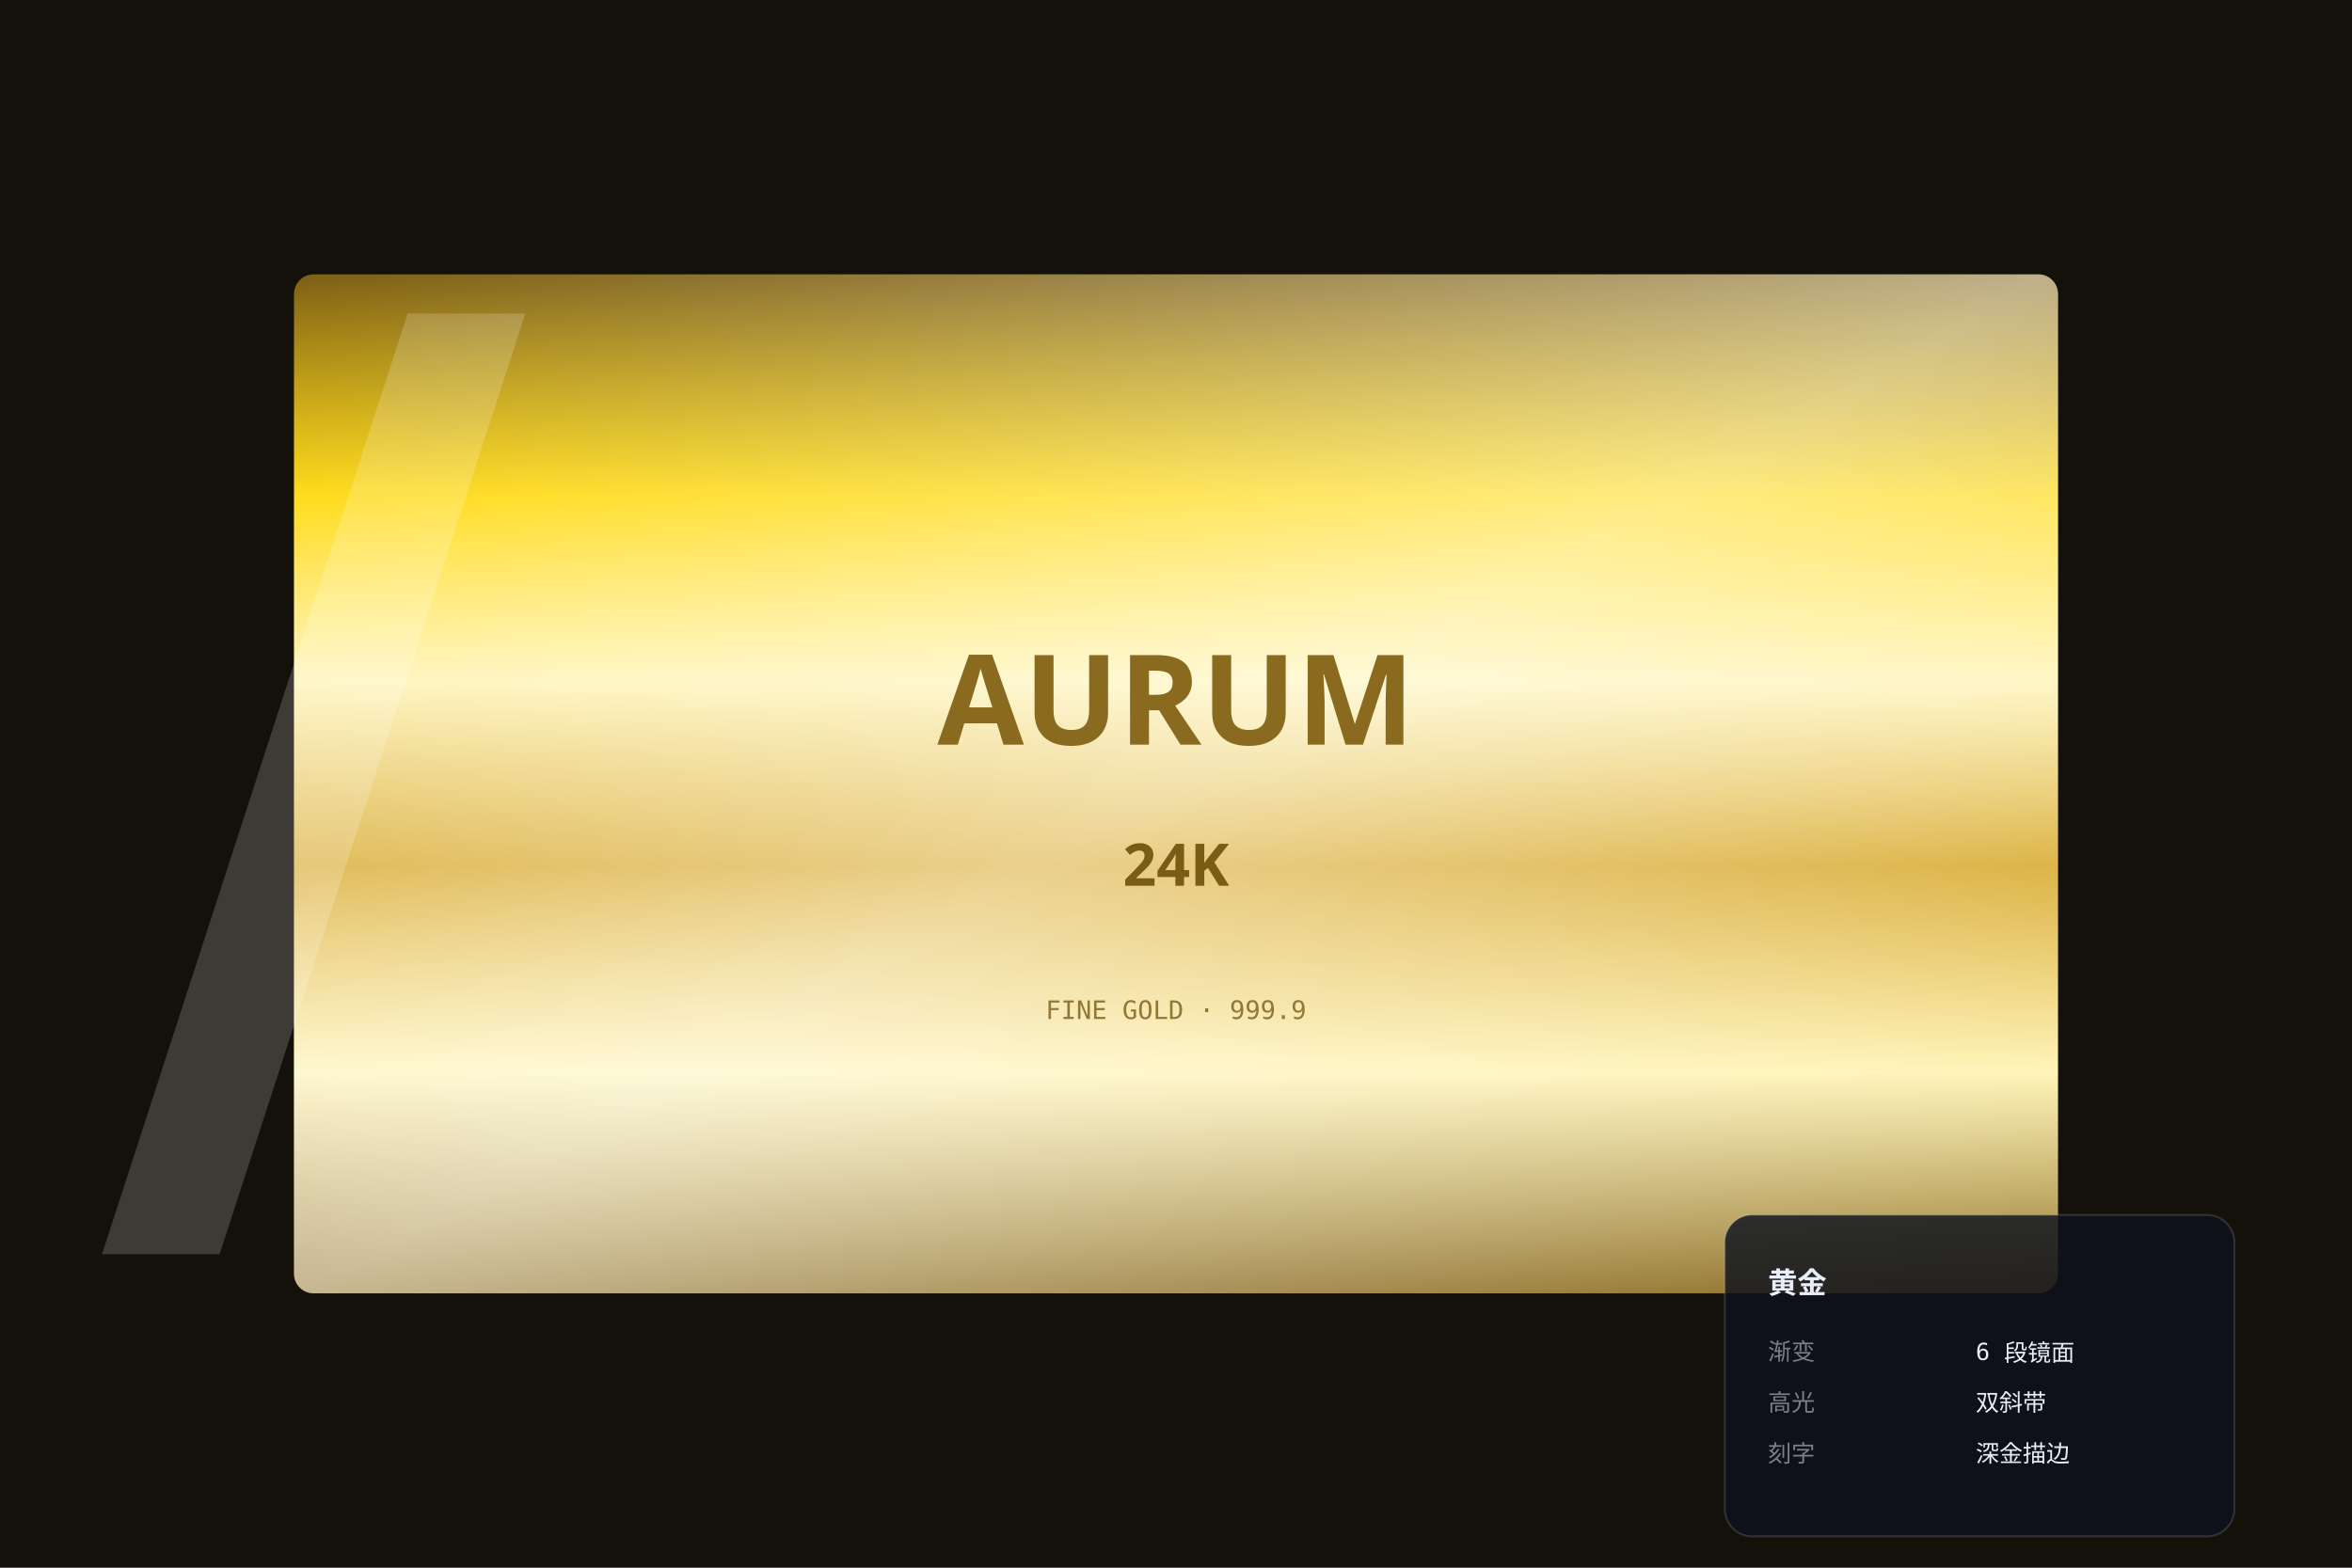
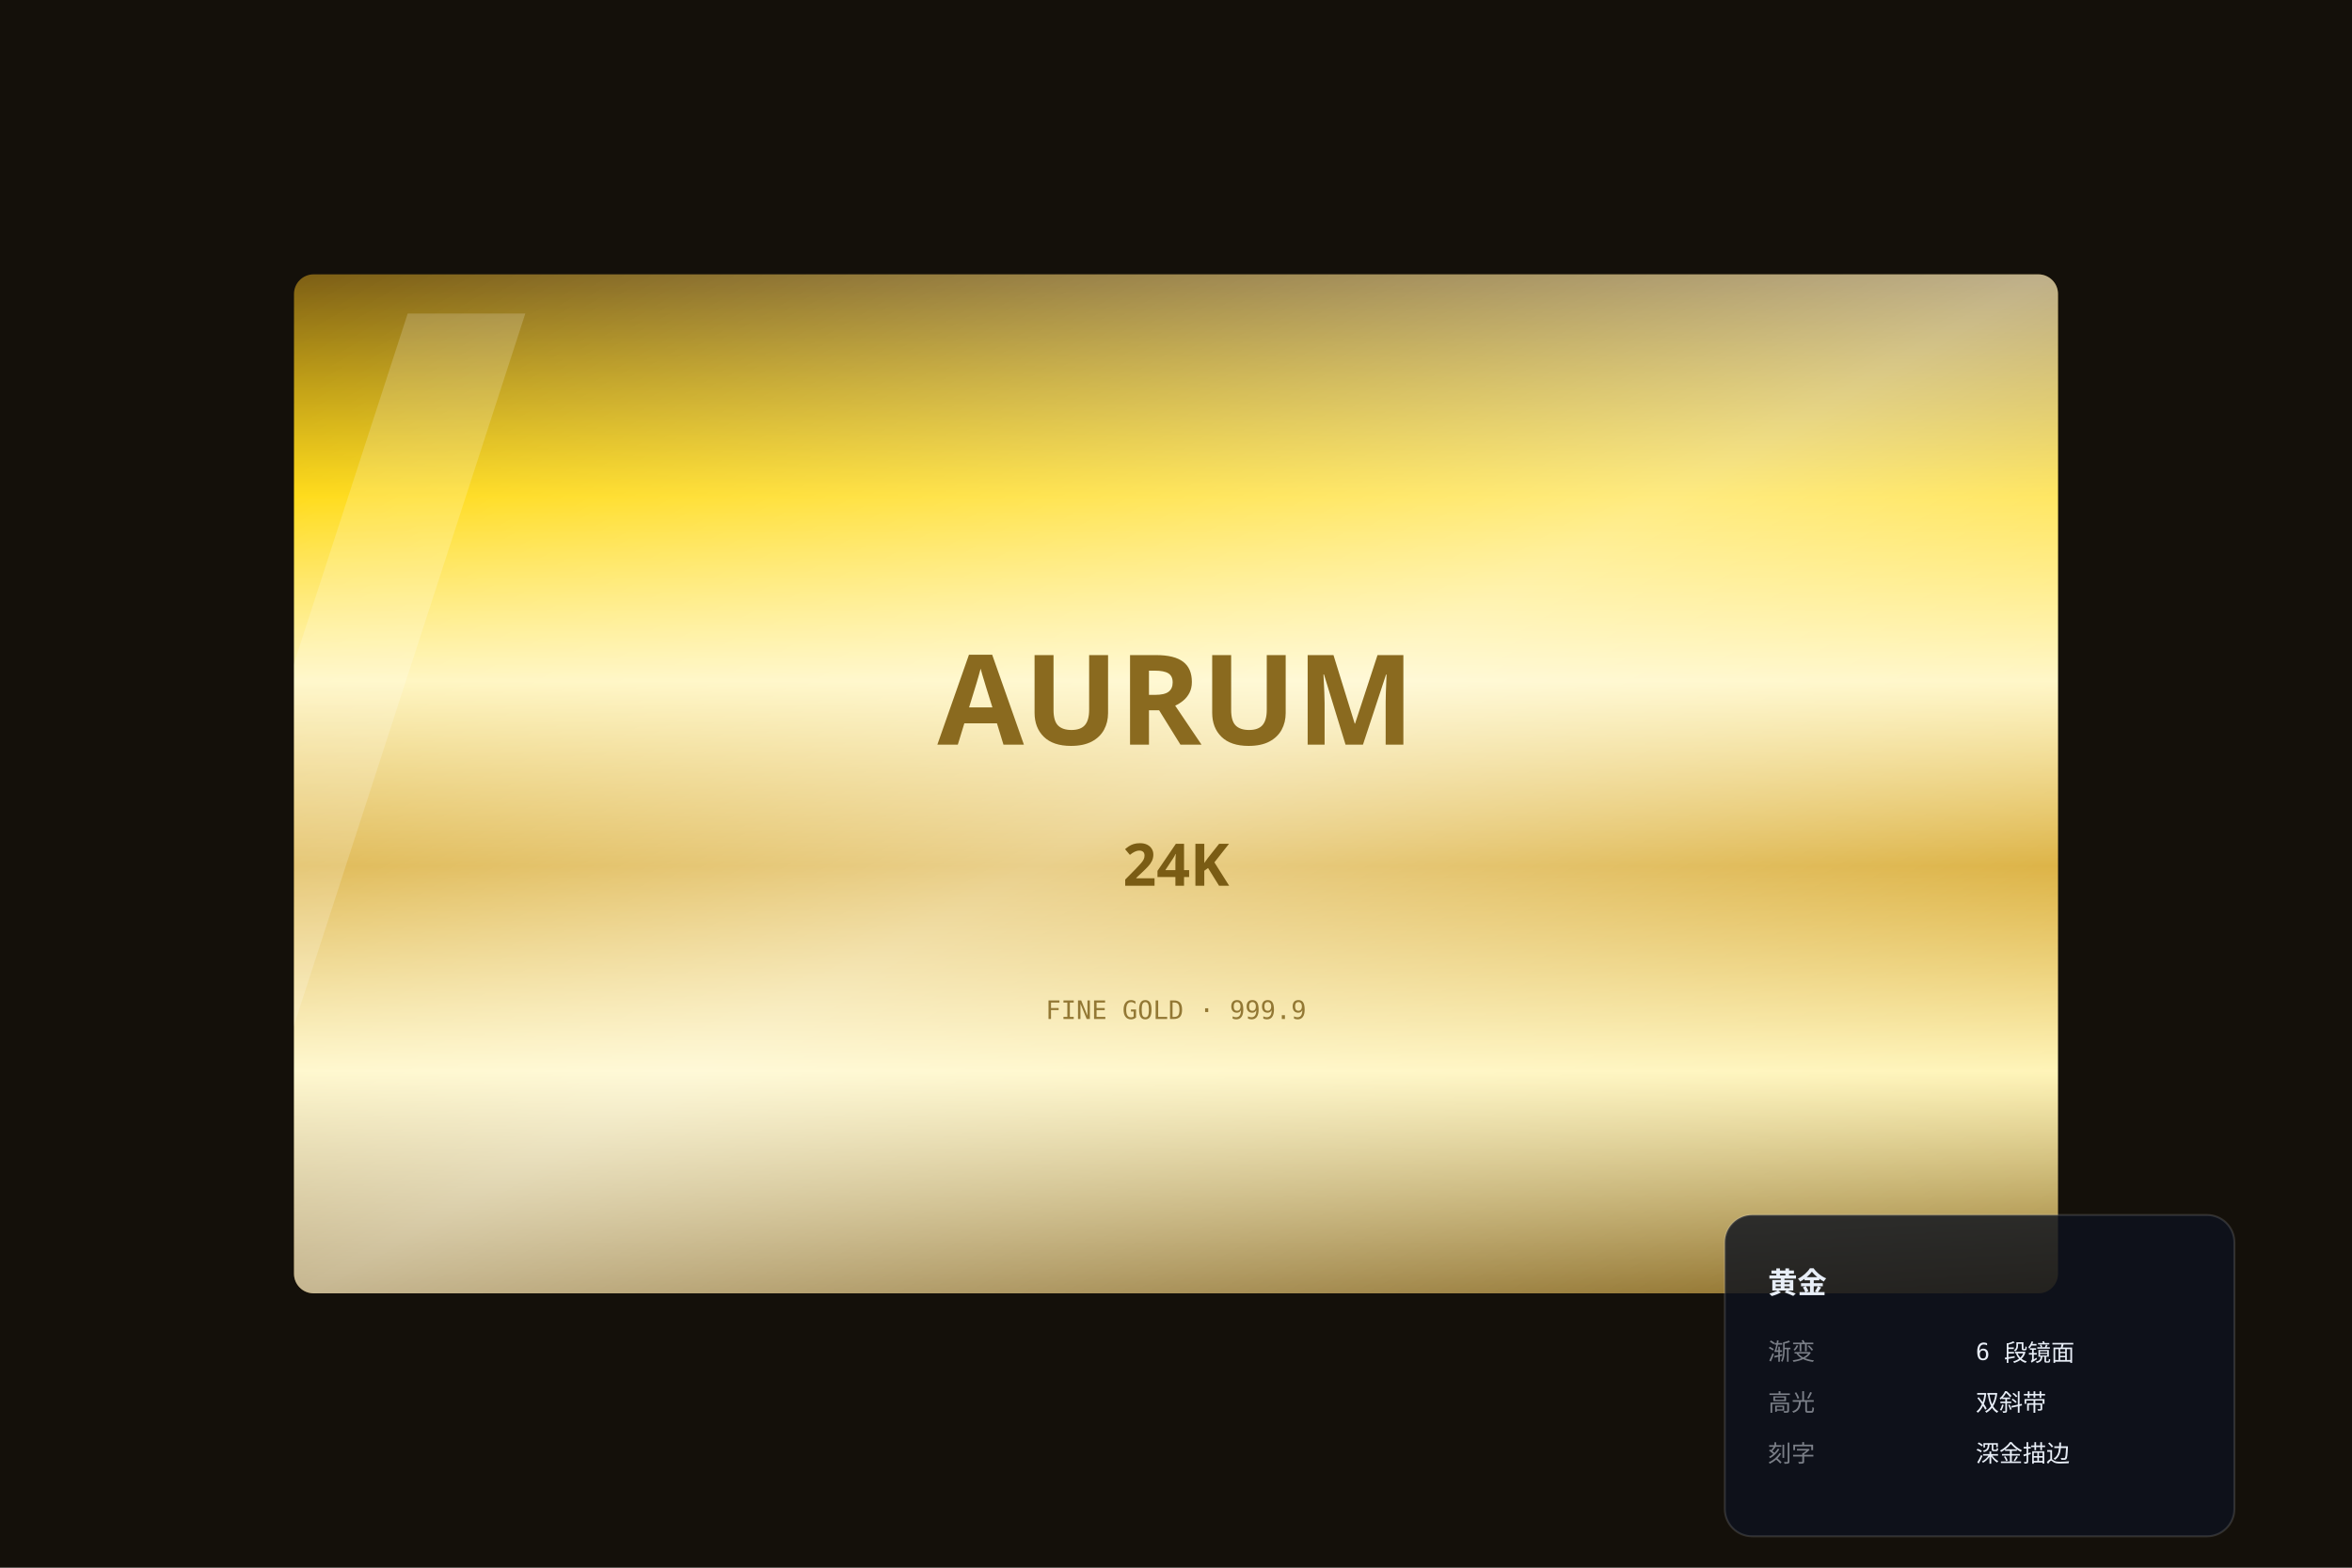
<svg xmlns="http://www.w3.org/2000/svg" width="1200" height="800" viewBox="0 0 1200 800" font-family="PingFang SC, Hiragino Sans GB, Microsoft YaHei, sans-serif">
  <defs>
    <linearGradient id="gold" x1="0" y1="0" x2="0" y2="1">
      <stop offset="0" stop-color="#7a5c14" />
      <stop offset="0.22" stop-color="#ffd700" />
      <stop offset="0.4" stop-color="#fff3b0" />
      <stop offset="0.58" stop-color="#d4a017" />
      <stop offset="0.78" stop-color="#fff3b0" />
      <stop offset="1" stop-color="#8a6a1f" />
    </linearGradient>
    <linearGradient id="gsh" x1="0" y1="0" x2="1" y2="1">
      <stop offset="0" stop-color="#fff" stop-opacity="0" />
      <stop offset="0.5" stop-color="#fff" stop-opacity="0.5" />
      <stop offset="1" stop-color="#fff" stop-opacity="0" />
    </linearGradient>
+     <clipPath id="plateClip">
+       <rect x="150" y="140" width="900" height="520" rx="10" />
+     </clipPath>
  </defs>
  <rect width="1200" height="800" fill="#14100a" />
  <rect x="150" y="140" width="900" height="520" rx="10" fill="url(#gold)" />
  <rect x="150" y="140" width="900" height="520" rx="10" fill="url(#gsh)" />
-   <rect x="260" y="160" width="60" height="480" fill="#fff" opacity="0.18" transform="skewX(-18)" />
  <text x="600" y="380" font-size="64" fill="#8a6a1f" text-anchor="middle" font-weight="900">AURUM</text>
+   <g clip-path="url(#plateClip)">
+     <rect x="260" y="160" width="60" height="480" fill="#fff" opacity="0.18" transform="skewX(-18)" />
+   </g>
  <text x="600" y="452" font-size="30" fill="#7a5c14" text-anchor="middle" font-weight="700">24K</text>
  <text x="600" y="520" font-size="13" fill="rgba(122,92,20,0.8)" text-anchor="middle" font-family="SFMono-Regular, Menlo, monospace">FINE GOLD · 999.9</text>
  <rect x="880" y="620" width="260" height="164" rx="14" fill="rgba(13,18,30,0.82)" stroke="rgba(255,255,255,0.14)" />
  <text x="902" y="660" font-size="15" fill="#e8eef7" text-anchor="start" font-weight="700">黄金</text>
  <text x="902" y="694" font-size="12" fill="rgba(232,238,247,0.5)" text-anchor="start" font-family="SFMono-Regular, Menlo, monospace">渐变</text>
  <text x="1008" y="694" font-size="12" fill="#e8eef7" text-anchor="start" font-family="SFMono-Regular, Menlo, monospace">6 段镜面</text>
  <text x="902" y="720" font-size="12" fill="rgba(232,238,247,0.5)" text-anchor="start" font-family="SFMono-Regular, Menlo, monospace">高光</text>
  <text x="1008" y="720" font-size="12" fill="#e8eef7" text-anchor="start" font-family="SFMono-Regular, Menlo, monospace">双斜带</text>
  <text x="902" y="746" font-size="12" fill="rgba(232,238,247,0.5)" text-anchor="start" font-family="SFMono-Regular, Menlo, monospace">刻字</text>
  <text x="1008" y="746" font-size="12" fill="#e8eef7" text-anchor="start" font-family="SFMono-Regular, Menlo, monospace">深金描边</text>
</svg>
